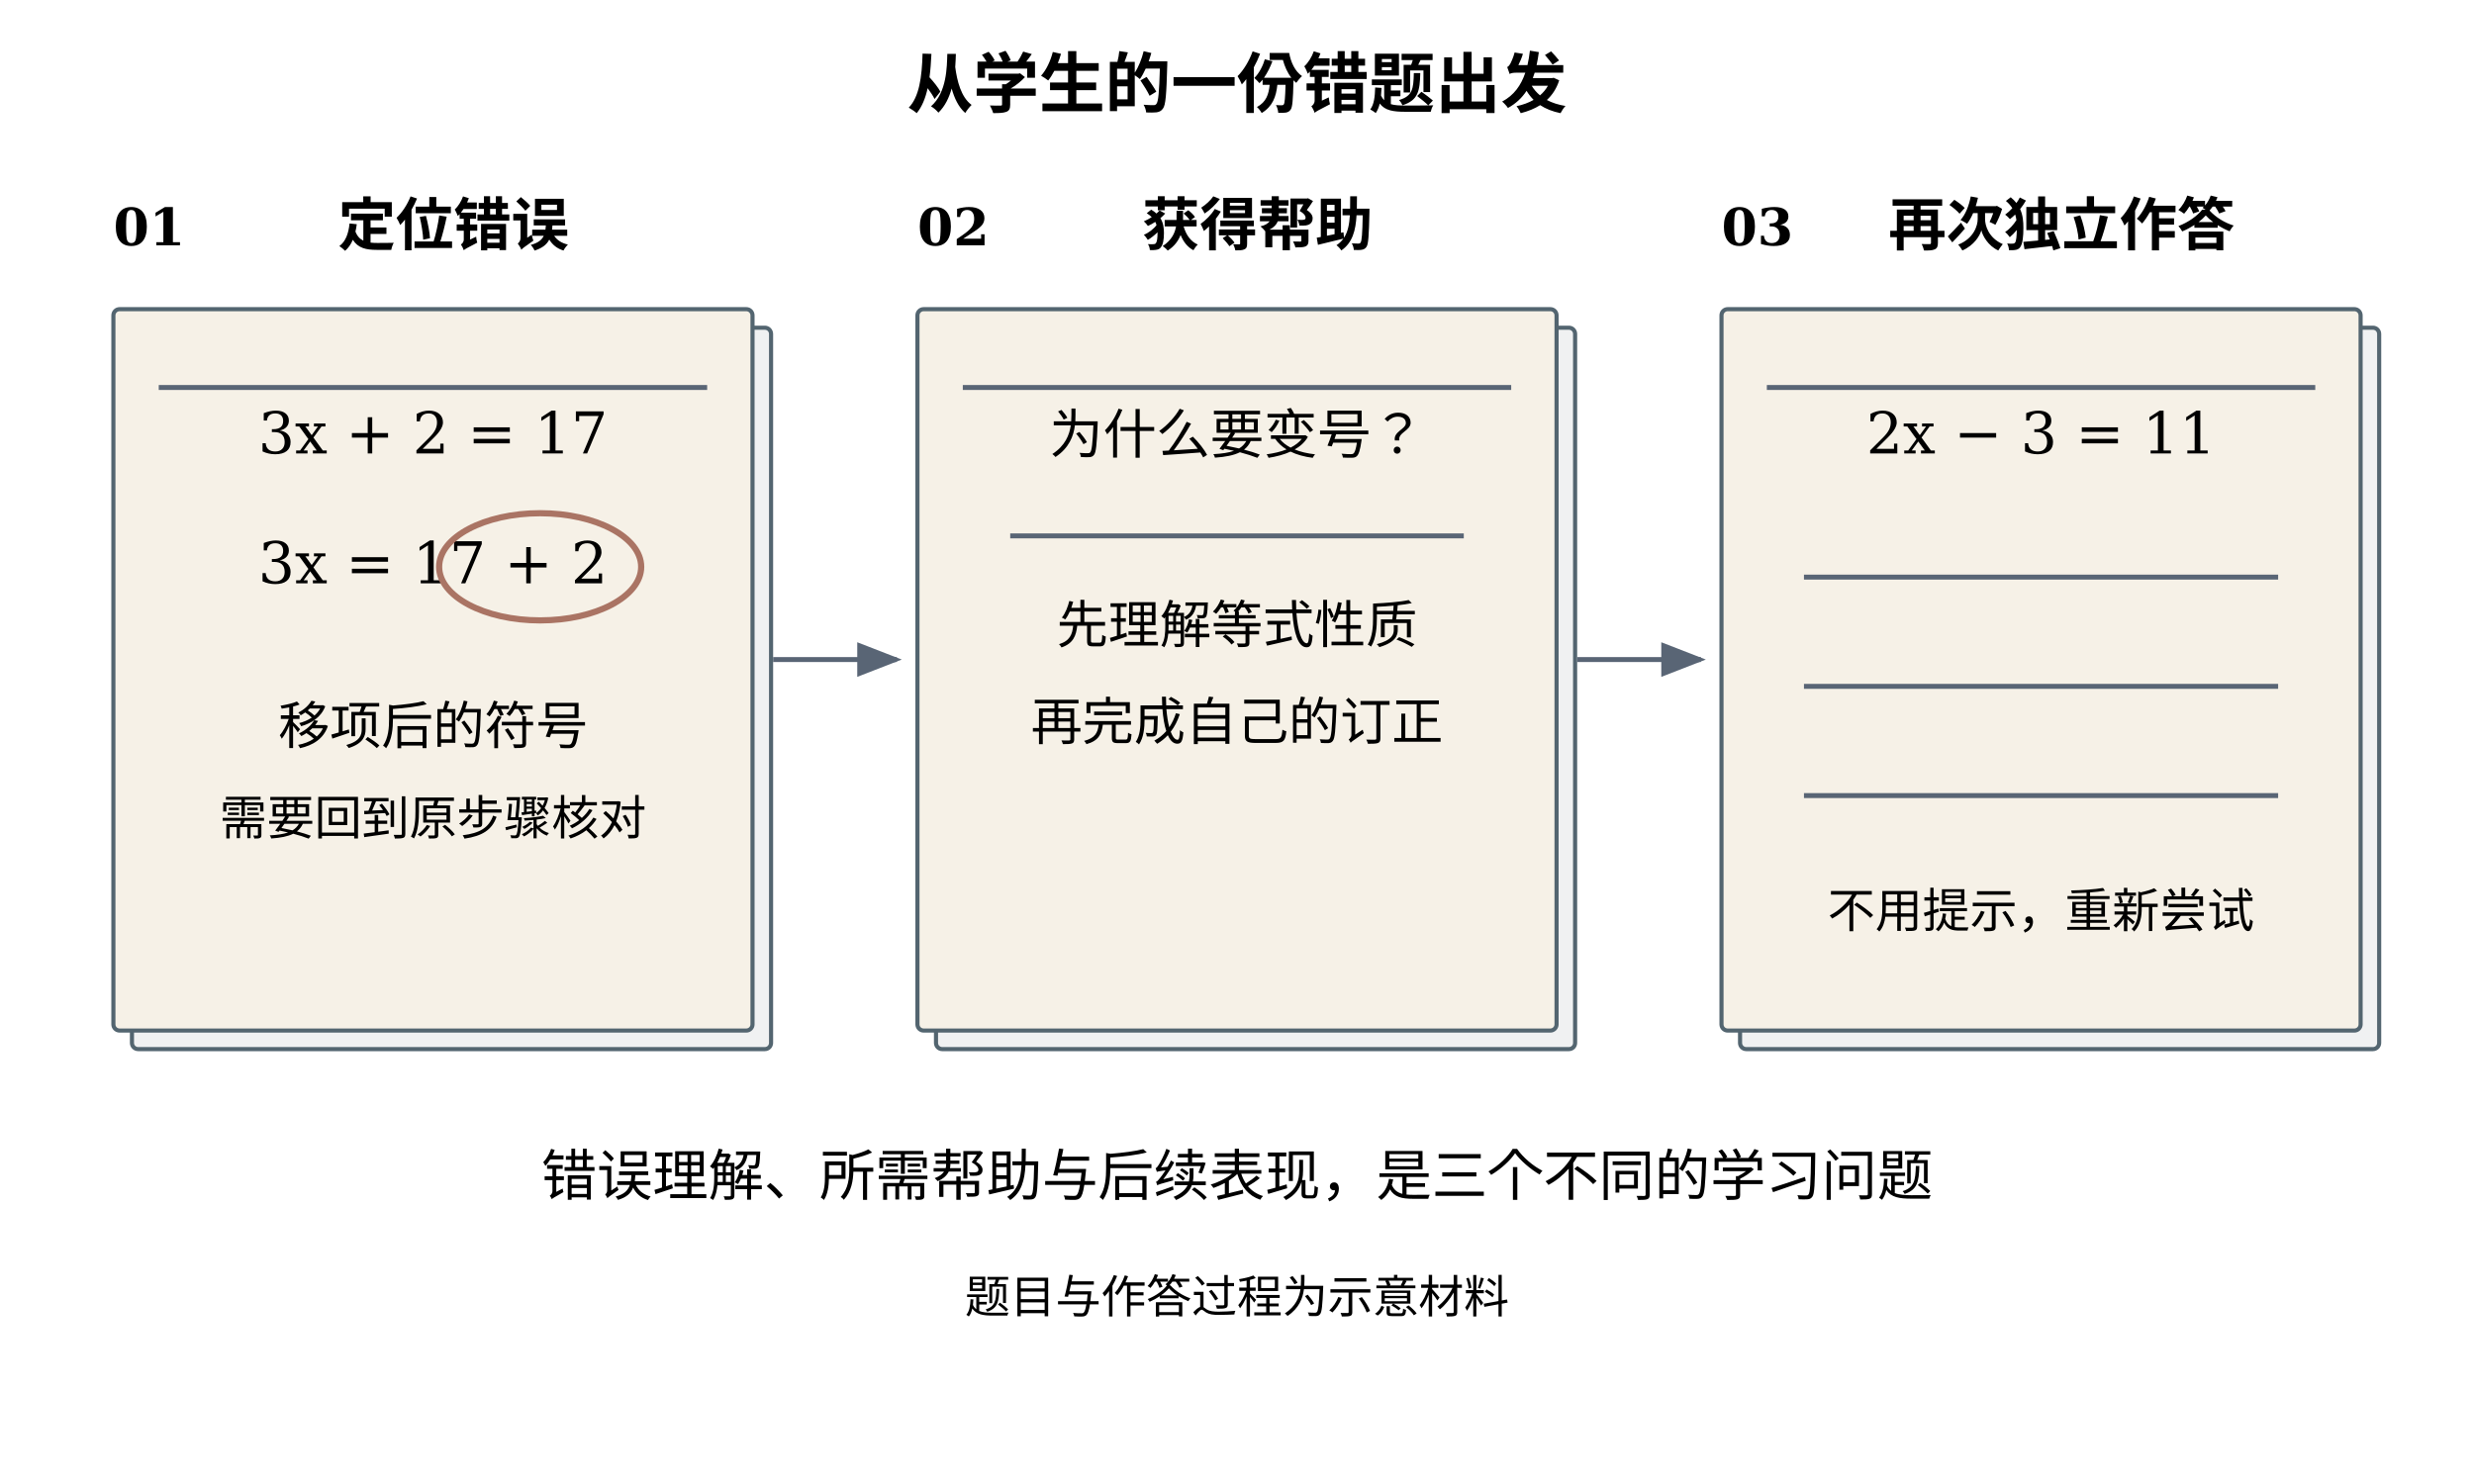
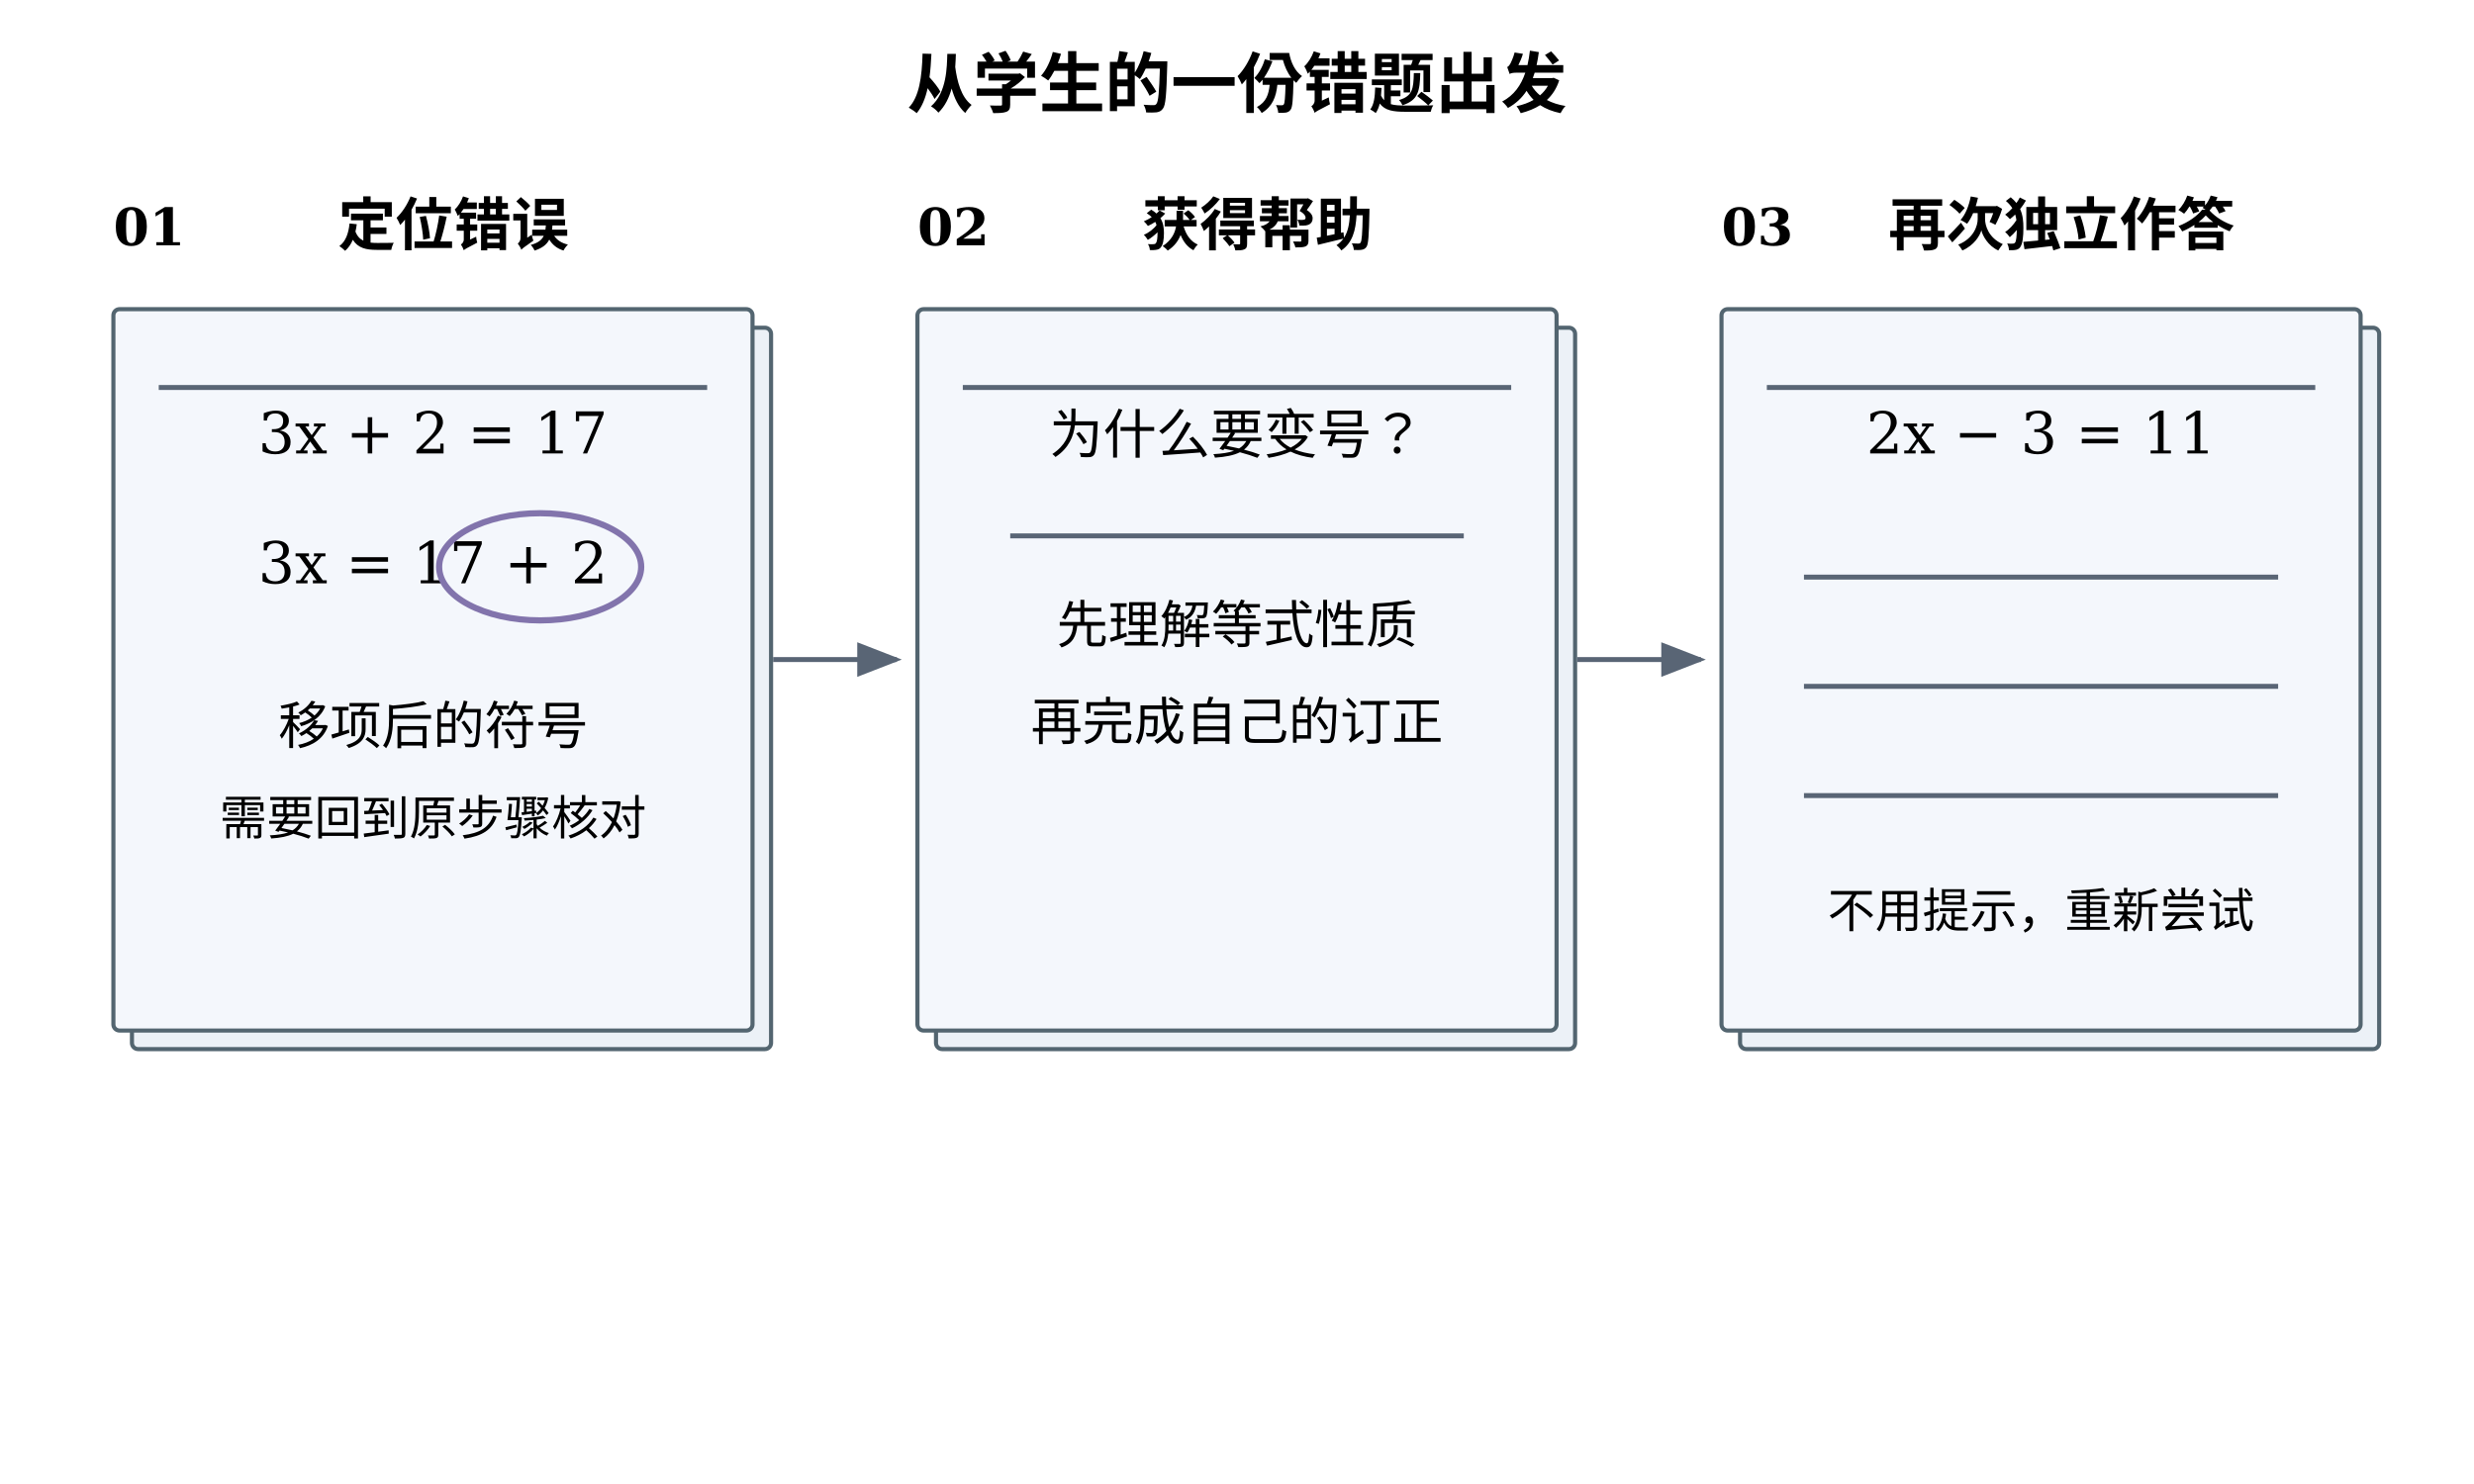
<svg xmlns="http://www.w3.org/2000/svg" width="1200" height="720" viewBox="0 0 1200 720">
  <defs>
    <marker id="arr" markerWidth="9" markerHeight="7" refX="8" refY="3.5" orient="auto">
      <path d="M0,0 L9,3.5 L0,7" fill="#596575" />
    </marker>
  </defs>
  <rect width="1200" height="720" fill="white" />
  <text x="440.00" y="52" fill="#000000" font-family="SimSun" font-size="32" font-weight="700" text-anchor="start">从学生的一份错题出发</text>
  <text x="55.00" y="119" fill="#000000" font-family="DejaVu Serif" font-size="25" font-weight="700" text-anchor="start">01</text>
  <text x="164.00" y="119" fill="#000000" font-family="SimSun" font-size="28" font-weight="700" text-anchor="start">定位错误</text>
-   <rect x="64" y="159" width="310" height="350" rx="3" fill="#F0F1F2" stroke="#536570" stroke-width="2" />
-   <rect x="55" y="150" width="310" height="350" rx="3" fill="#F6F1E7" stroke="#536570" stroke-width="2" />
+   <rect x="64" y="159" width="310" height="350" rx="3" fill="#ECF1F7" stroke="#536570" stroke-width="2" />
+   <rect x="55" y="150" width="310" height="350" rx="3" fill="#F4F7FC" stroke="#536570" stroke-width="2" />
  <path d="M77,188 L343,188" fill="none" stroke="#596575" stroke-width="2.4" />
  <text x="445.00" y="119" fill="#000000" font-family="DejaVu Serif" font-size="25" font-weight="700" text-anchor="start">02</text>
  <text x="554.00" y="119" fill="#000000" font-family="SimSun" font-size="28" font-weight="700" text-anchor="start">获得帮助</text>
-   <rect x="454" y="159" width="310" height="350" rx="3" fill="#F0F1F2" stroke="#536570" stroke-width="2" />
-   <rect x="445" y="150" width="310" height="350" rx="3" fill="#F6F1E7" stroke="#536570" stroke-width="2" />
+   <rect x="454" y="159" width="310" height="350" rx="3" fill="#ECF1F7" stroke="#536570" stroke-width="2" />
+   <rect x="445" y="150" width="310" height="350" rx="3" fill="#F4F7FC" stroke="#536570" stroke-width="2" />
  <path d="M467,188 L733,188" fill="none" stroke="#596575" stroke-width="2.4" />
  <text x="835.00" y="119" fill="#000000" font-family="DejaVu Serif" font-size="25" font-weight="700" text-anchor="start">03</text>
  <text x="916.00" y="119" fill="#000000" font-family="SimSun" font-size="28" font-weight="700" text-anchor="start">再次独立作答</text>
-   <rect x="844" y="159" width="310" height="350" rx="3" fill="#F0F1F2" stroke="#536570" stroke-width="2" />
-   <rect x="835" y="150" width="310" height="350" rx="3" fill="#F6F1E7" stroke="#536570" stroke-width="2" />
+   <rect x="844" y="159" width="310" height="350" rx="3" fill="#ECF1F7" stroke="#536570" stroke-width="2" />
+   <rect x="835" y="150" width="310" height="350" rx="3" fill="#F4F7FC" stroke="#536570" stroke-width="2" />
  <path d="M857,188 L1123,188" fill="none" stroke="#596575" stroke-width="2.4" />
  <text x="125.21" y="220" fill="#000000" font-family="DejaVu Serif" font-size="28" font-weight="400" text-anchor="start">3x + 2 = 17</text>
  <text x="125.21" y="283" fill="#000000" font-family="DejaVu Serif" font-size="28" font-weight="400" text-anchor="start">3x = 17 + 2</text>
-   <ellipse cx="262" cy="275" rx="49" ry="26" fill="none" stroke="#AA7464" stroke-width="3" />
+   <ellipse cx="262" cy="275" rx="49" ry="26" fill="none" stroke="#8274AC" stroke-width="3" />
  <text x="135.00" y="361" fill="#000000" font-family="SimSun" font-size="25" font-weight="400" text-anchor="start">移项后的符号</text>
  <text x="106.50" y="405" fill="#000000" font-family="SimSun" font-size="23" font-weight="400" text-anchor="start">需要回到原步骤核对</text>
  <text x="509.00" y="220" fill="#000000" font-family="SimSun" font-size="26" font-weight="400" text-anchor="start">为什么要变号？</text>
  <path d="M490,260 L710,260" fill="none" stroke="#596575" stroke-width="2.4" />
  <text x="512.50" y="312" fill="#000000" font-family="SimSun" font-size="25" font-weight="400" text-anchor="start">先理解等式性质</text>
  <text x="500.00" y="359" fill="#000000" font-family="SimSun" font-size="25" font-weight="400" text-anchor="start">再完成自己的订正</text>
  <text x="905.21" y="220" fill="#000000" font-family="DejaVu Serif" font-size="28" font-weight="400" text-anchor="start">2x − 3 = 11</text>
  <path d="M875,280 L1105,280" fill="none" stroke="#596575" stroke-width="2.4" />
  <path d="M875,333 L1105,333" fill="none" stroke="#596575" stroke-width="2.4" />
  <path d="M875,386 L1105,386" fill="none" stroke="#596575" stroke-width="2.4" />
  <text x="886.50" y="450" fill="#000000" font-family="SimSun" font-size="23" font-weight="400" text-anchor="start">不用提示，重新尝试</text>
  <path d="M375,320 L435,320" fill="none" stroke="#596575" stroke-width="2.4" marker-end="url(#arr)" />
  <path d="M765,320 L825,320" fill="none" stroke="#596575" stroke-width="2.4" marker-end="url(#arr)" />
-   <text x="262.50" y="580" fill="#000000" font-family="SimSun" font-size="27" font-weight="400" text-anchor="start">错误理解、所需帮助与后续表现，是三个不同的学习问题</text>
-   <text x="468.00" y="637" fill="#000000" font-family="SimSun" font-size="22" font-weight="400" text-anchor="start">题目与作答过程为示意材料</text>
</svg>
